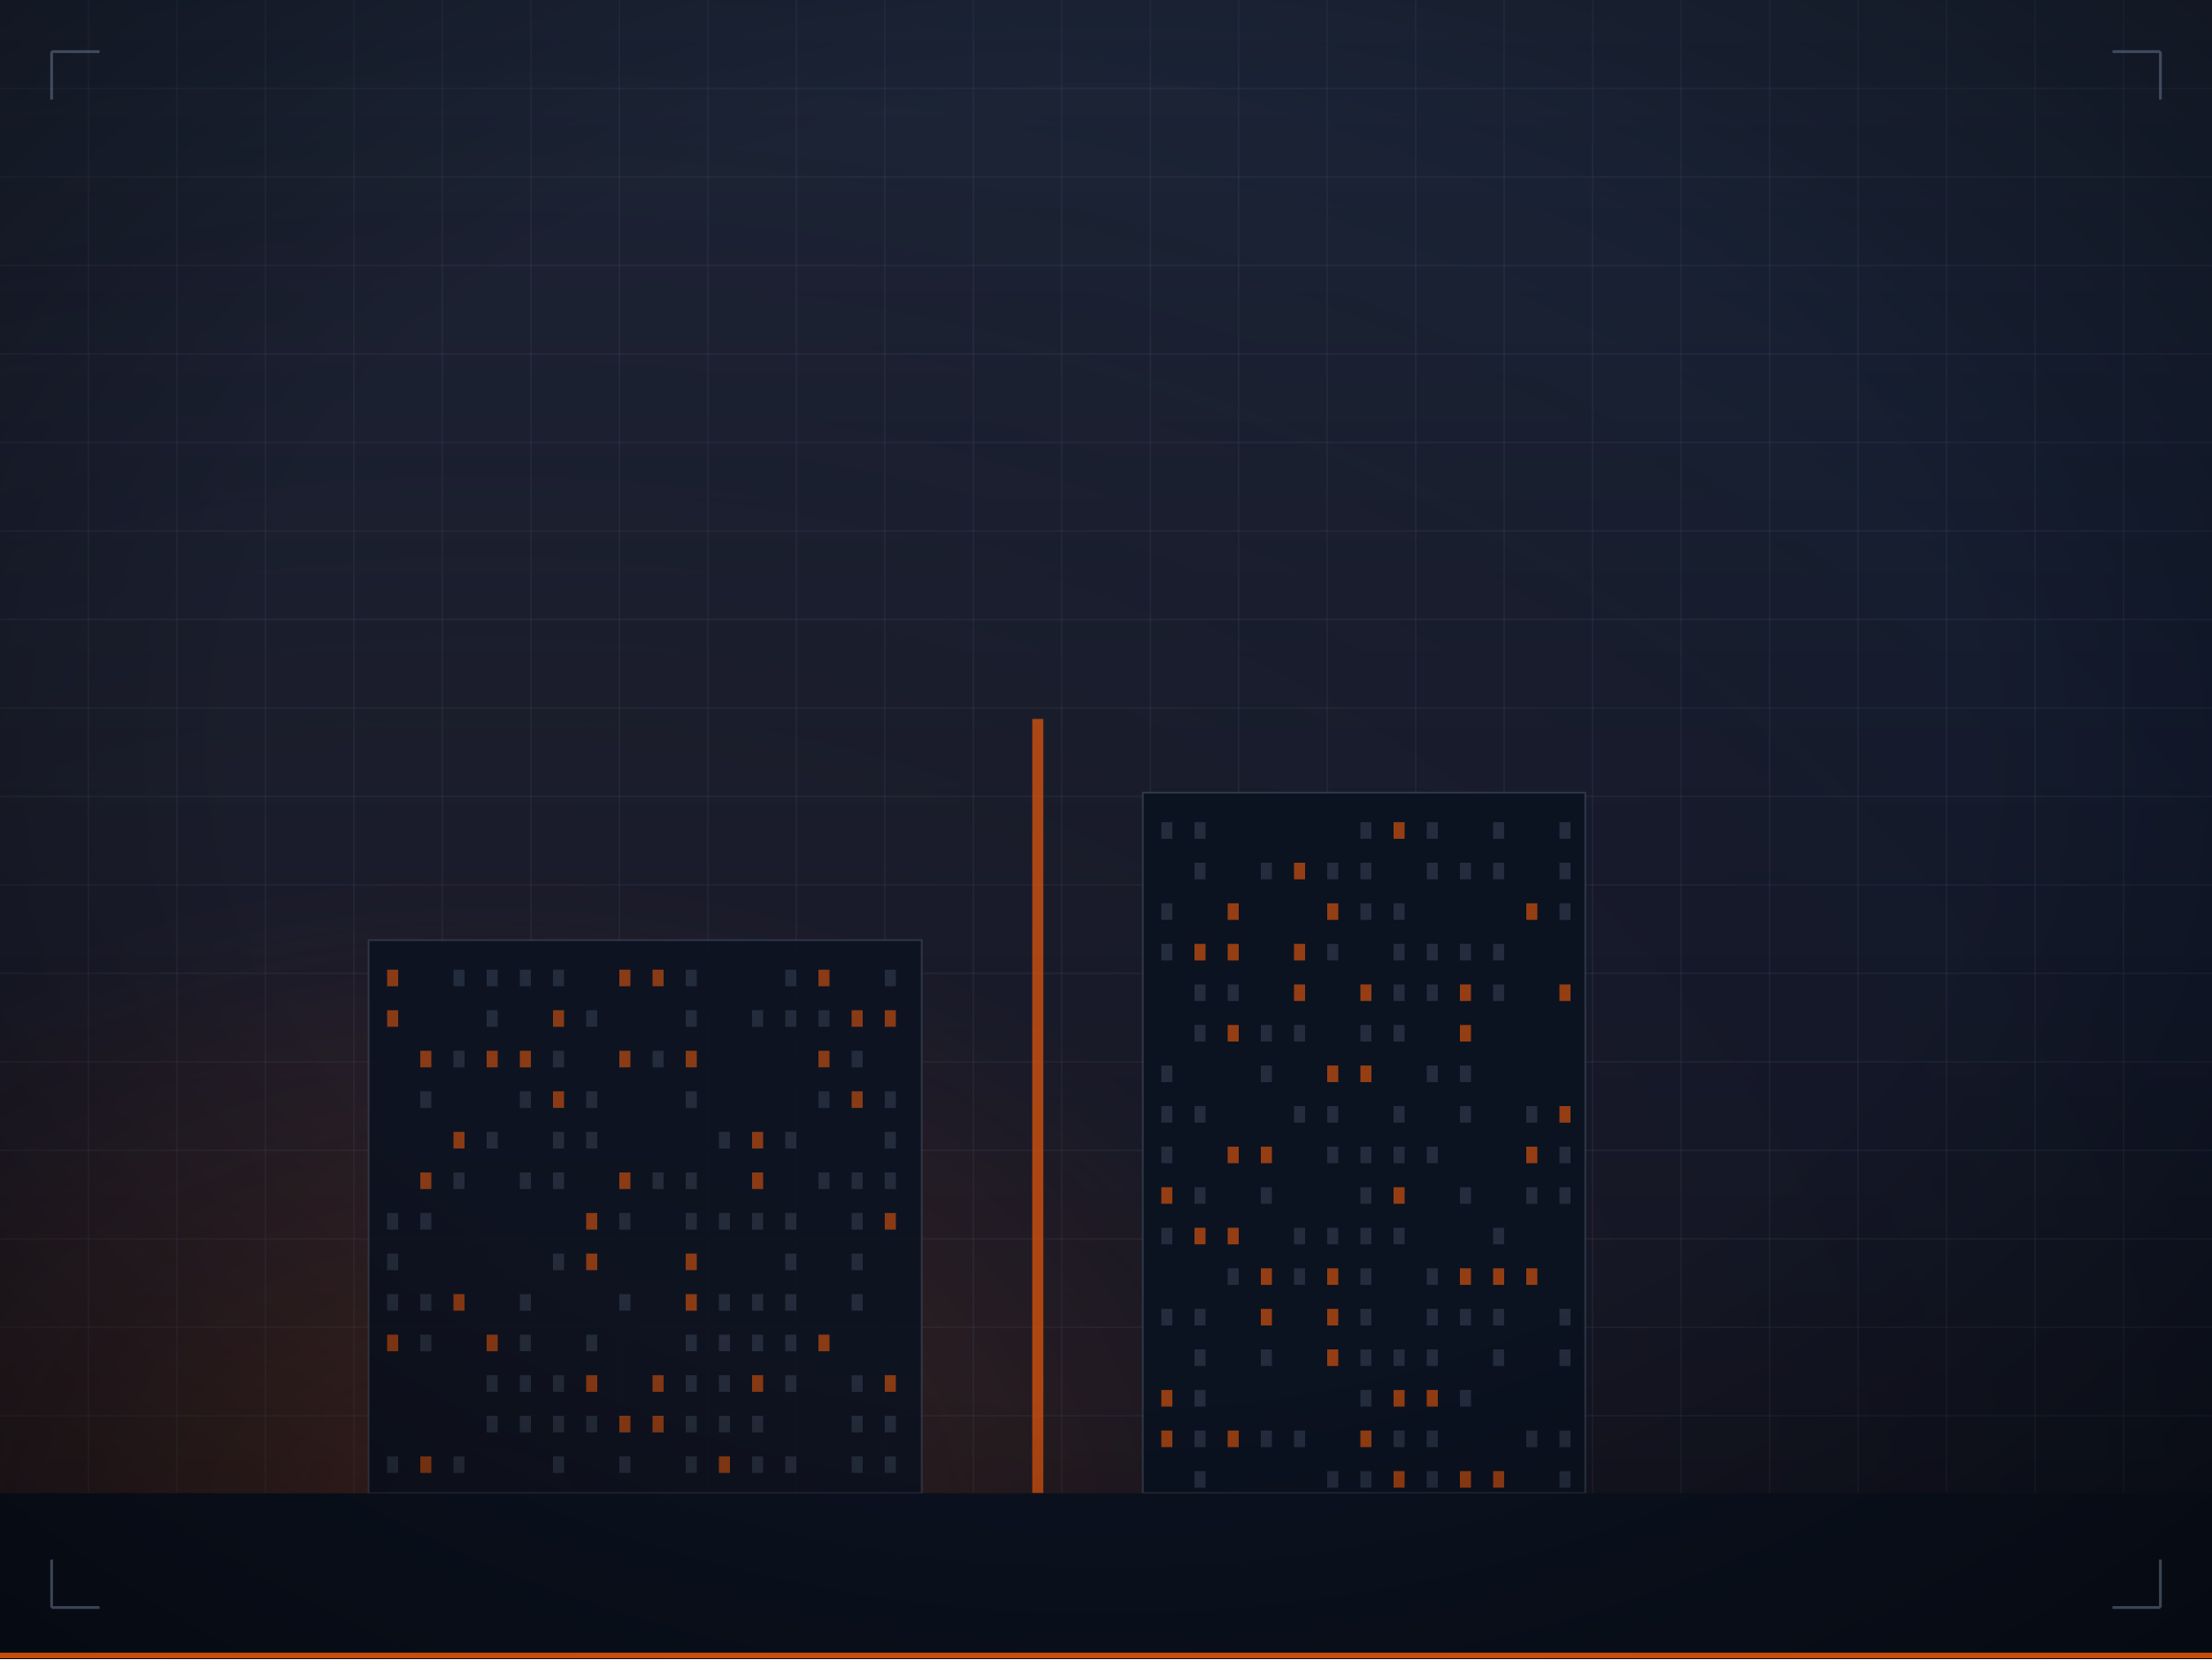
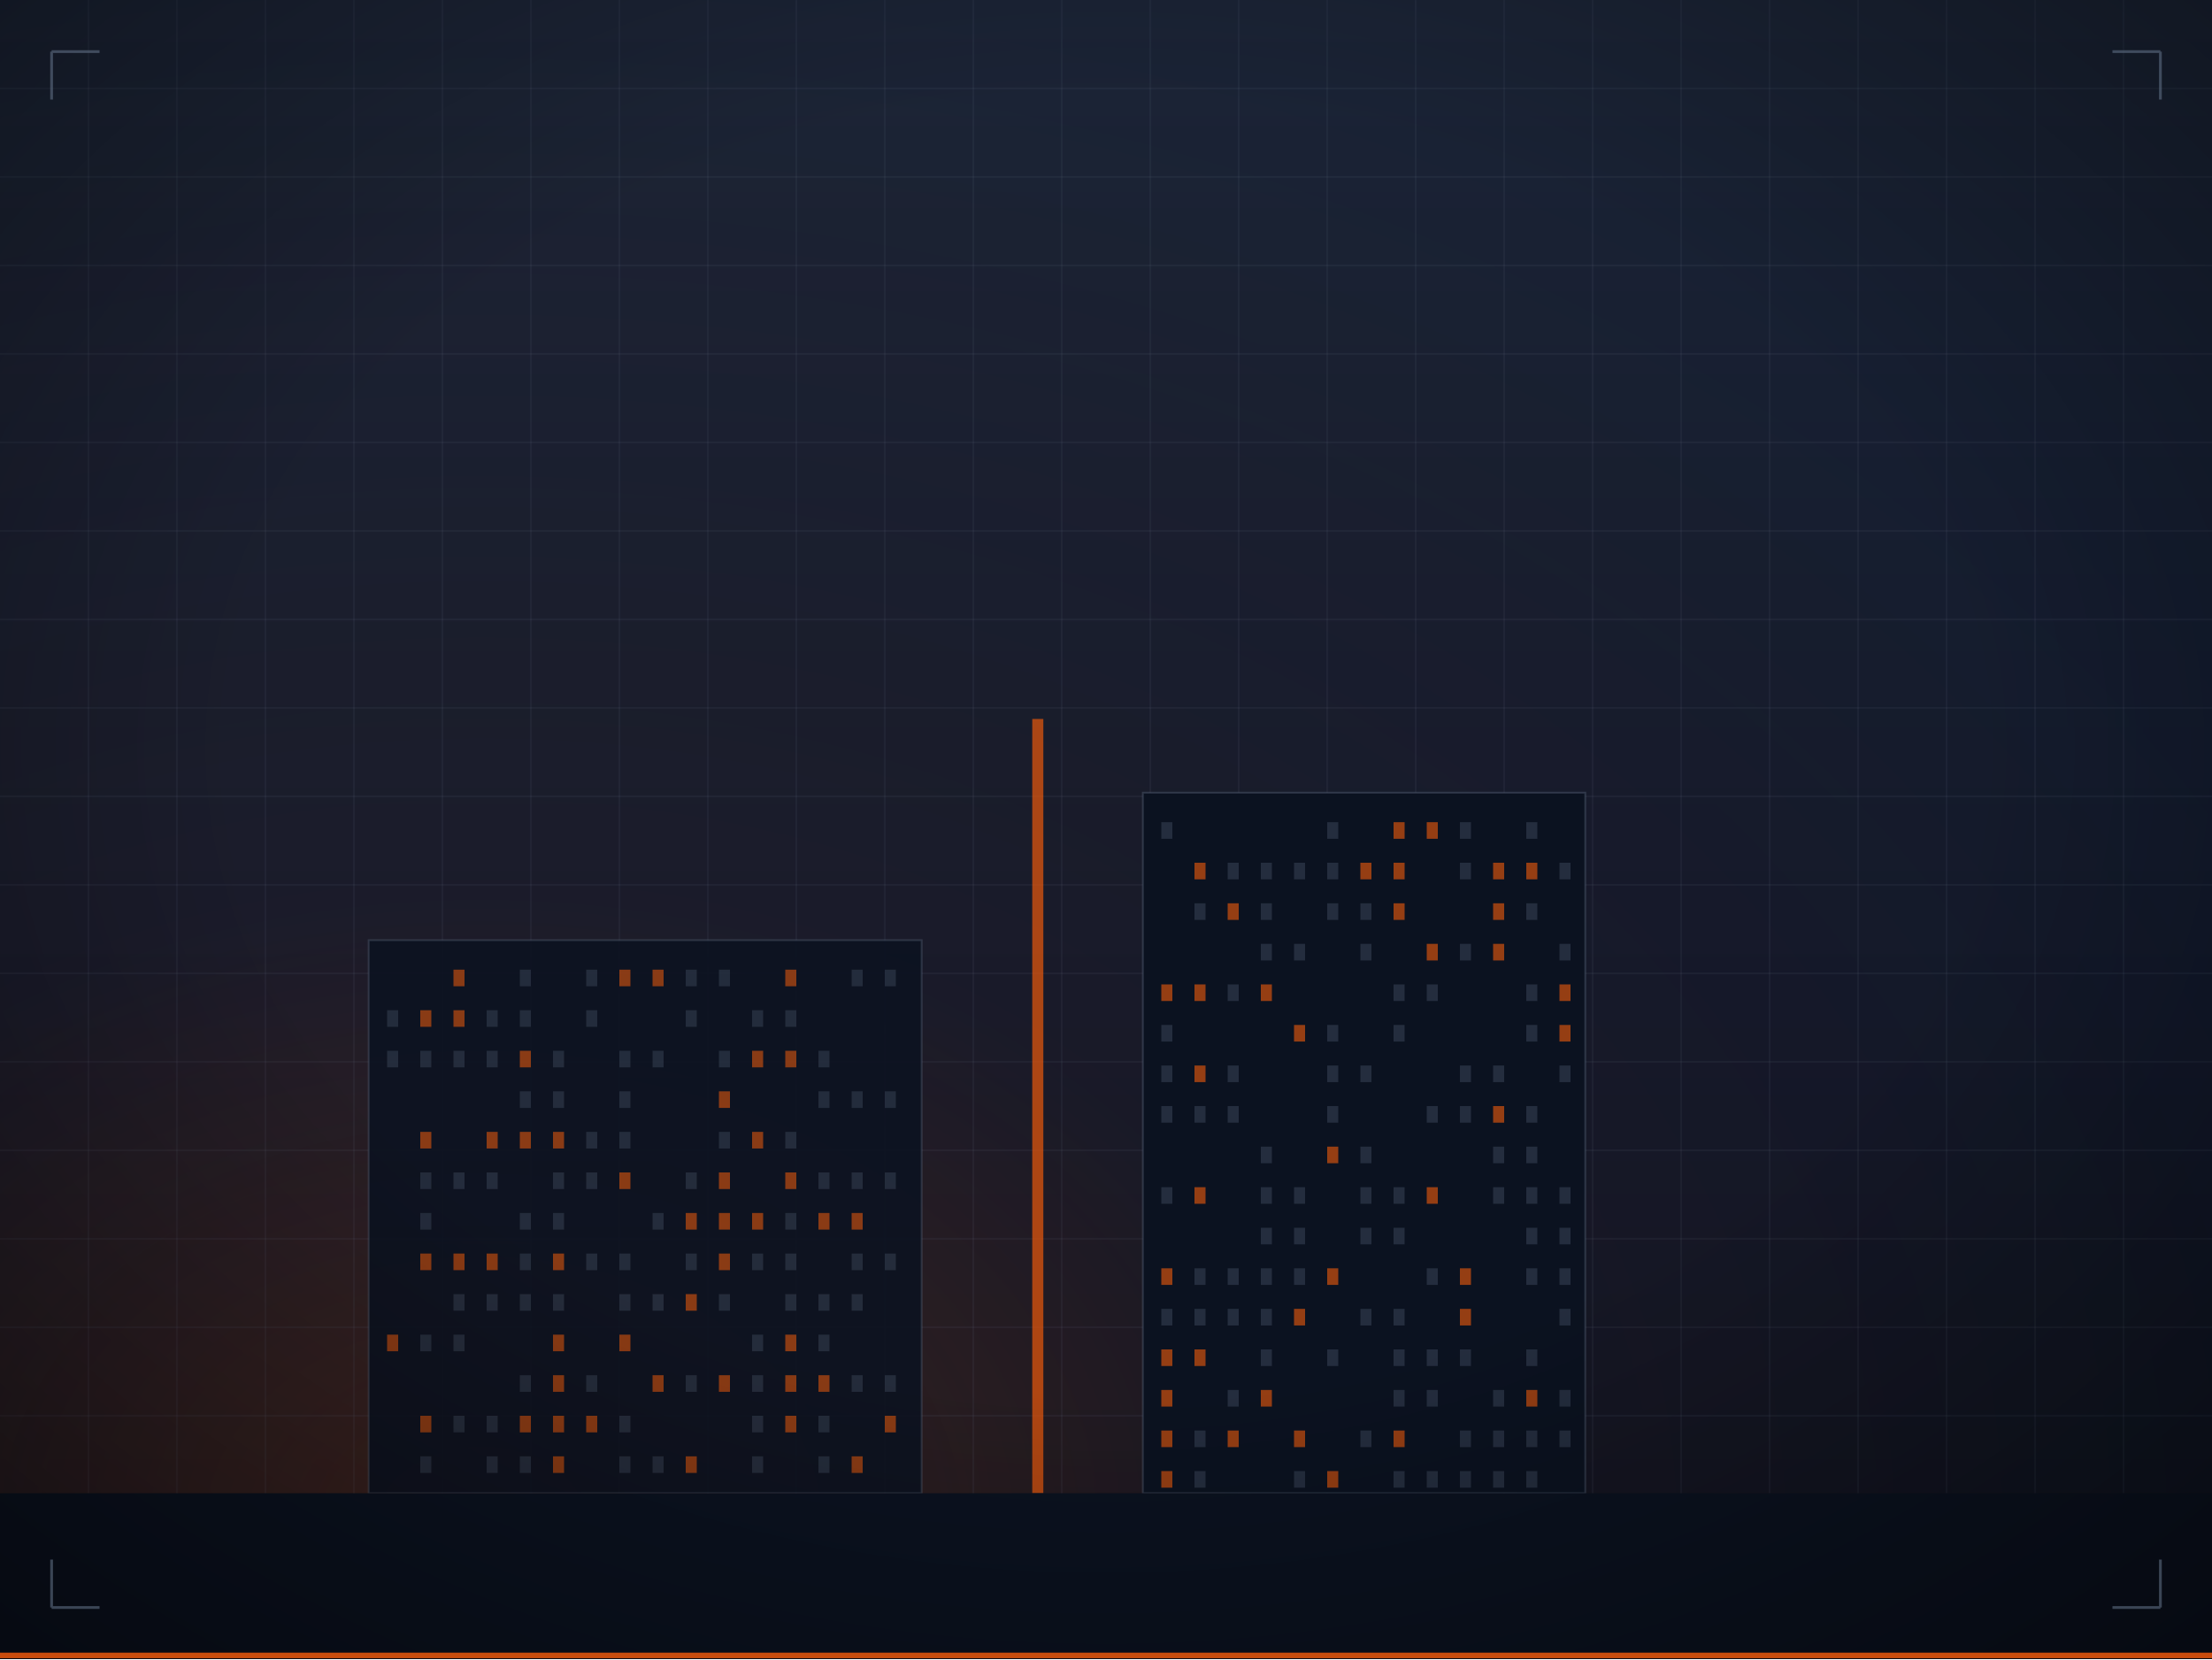
<svg xmlns="http://www.w3.org/2000/svg" width="1200" height="900" viewBox="0 0 1200 900" preserveAspectRatio="xMidYMid slice">
  <defs>
    <linearGradient id="skyt2" x1="0" y1="0" x2="0" y2="1">
      <stop offset="0" stop-color="#1B2436" />
      <stop offset="0.6" stop-color="#0F172A" />
      <stop offset="1" stop-color="#0B1220" />
    </linearGradient>
    <radialGradient id="glowt2" cx="0.22" cy="0.92" r="0.95">
      <stop offset="0" stop-color="#EA580C" stop-opacity="0.22" />
      <stop offset="0.4" stop-color="#EA580C" stop-opacity="0.05" />
      <stop offset="1" stop-color="#EA580C" stop-opacity="0" />
    </radialGradient>
    <radialGradient id="vigt2" cx="0.5" cy="0.45" r="0.78">
      <stop offset="0.5" stop-color="#000000" stop-opacity="0" />
      <stop offset="1" stop-color="#000000" stop-opacity="0.5" />
    </radialGradient>
  </defs>
  <rect width="1200" height="900" fill="url(#skyt2)" />
  <rect width="1200" height="900" fill="url(#glowt2)" />
  <g stroke="#64748B" stroke-opacity="0.1">
    <line x1="48" y1="0" x2="48" y2="900" />
    <line x1="96" y1="0" x2="96" y2="900" />
    <line x1="144" y1="0" x2="144" y2="900" />
    <line x1="192" y1="0" x2="192" y2="900" />
    <line x1="240" y1="0" x2="240" y2="900" />
    <line x1="288" y1="0" x2="288" y2="900" />
    <line x1="336" y1="0" x2="336" y2="900" />
    <line x1="384" y1="0" x2="384" y2="900" />
    <line x1="432" y1="0" x2="432" y2="900" />
    <line x1="480" y1="0" x2="480" y2="900" />
    <line x1="528" y1="0" x2="528" y2="900" />
    <line x1="576" y1="0" x2="576" y2="900" />
    <line x1="624" y1="0" x2="624" y2="900" />
    <line x1="672" y1="0" x2="672" y2="900" />
    <line x1="720" y1="0" x2="720" y2="900" />
    <line x1="768" y1="0" x2="768" y2="900" />
    <line x1="816" y1="0" x2="816" y2="900" />
    <line x1="864" y1="0" x2="864" y2="900" />
    <line x1="912" y1="0" x2="912" y2="900" />
    <line x1="960" y1="0" x2="960" y2="900" />
    <line x1="1008" y1="0" x2="1008" y2="900" />
    <line x1="1056" y1="0" x2="1056" y2="900" />
    <line x1="1104" y1="0" x2="1104" y2="900" />
    <line x1="1152" y1="0" x2="1152" y2="900" />
    <line x1="0" y1="48" x2="1200" y2="48" />
    <line x1="0" y1="96" x2="1200" y2="96" />
    <line x1="0" y1="144" x2="1200" y2="144" />
    <line x1="0" y1="192" x2="1200" y2="192" />
    <line x1="0" y1="240" x2="1200" y2="240" />
    <line x1="0" y1="288" x2="1200" y2="288" />
    <line x1="0" y1="336" x2="1200" y2="336" />
    <line x1="0" y1="384" x2="1200" y2="384" />
    <line x1="0" y1="432" x2="1200" y2="432" />
    <line x1="0" y1="480" x2="1200" y2="480" />
    <line x1="0" y1="528" x2="1200" y2="528" />
    <line x1="0" y1="576" x2="1200" y2="576" />
    <line x1="0" y1="624" x2="1200" y2="624" />
    <line x1="0" y1="672" x2="1200" y2="672" />
    <line x1="0" y1="720" x2="1200" y2="720" />
    <line x1="0" y1="768" x2="1200" y2="768" />
    <line x1="0" y1="816" x2="1200" y2="816" />
    <line x1="0" y1="864" x2="1200" y2="864" />
  </g>
  <g opacity="0.9">
    <rect x="200" y="510" width="300" height="300" fill="#0B1220" stroke="#64748B" stroke-opacity="0.35" />
-     <rect x="210" y="526" width="6" height="9" fill="#EA580C" opacity="0.62" />
-     <rect x="246" y="526" width="6" height="9" fill="#64748B" opacity="0.28" />
-     <rect x="264" y="526" width="6" height="9" fill="#64748B" opacity="0.28" />
+     <rect x="246" y="526" width="6" height="9" fill="#EA580C" opacity="0.62" />
    <rect x="282" y="526" width="6" height="9" fill="#64748B" opacity="0.28" />
-     <rect x="300" y="526" width="6" height="9" fill="#64748B" opacity="0.28" />
+     <rect x="318" y="526" width="6" height="9" fill="#64748B" opacity="0.28" />
    <rect x="336" y="526" width="6" height="9" fill="#EA580C" opacity="0.62" />
    <rect x="354" y="526" width="6" height="9" fill="#EA580C" opacity="0.62" />
    <rect x="372" y="526" width="6" height="9" fill="#64748B" opacity="0.28" />
-     <rect x="426" y="526" width="6" height="9" fill="#64748B" opacity="0.28" />
-     <rect x="444" y="526" width="6" height="9" fill="#EA580C" opacity="0.62" />
+     <rect x="390" y="526" width="6" height="9" fill="#64748B" opacity="0.28" />
+     <rect x="426" y="526" width="6" height="9" fill="#EA580C" opacity="0.62" />
+     <rect x="462" y="526" width="6" height="9" fill="#64748B" opacity="0.28" />
    <rect x="480" y="526" width="6" height="9" fill="#64748B" opacity="0.28" />
-     <rect x="210" y="548" width="6" height="9" fill="#EA580C" opacity="0.62" />
+     <rect x="210" y="548" width="6" height="9" fill="#64748B" opacity="0.28" />
+     <rect x="228" y="548" width="6" height="9" fill="#EA580C" opacity="0.62" />
+     <rect x="246" y="548" width="6" height="9" fill="#EA580C" opacity="0.62" />
    <rect x="264" y="548" width="6" height="9" fill="#64748B" opacity="0.28" />
-     <rect x="300" y="548" width="6" height="9" fill="#EA580C" opacity="0.62" />
+     <rect x="282" y="548" width="6" height="9" fill="#64748B" opacity="0.28" />
    <rect x="318" y="548" width="6" height="9" fill="#64748B" opacity="0.28" />
    <rect x="372" y="548" width="6" height="9" fill="#64748B" opacity="0.28" />
    <rect x="408" y="548" width="6" height="9" fill="#64748B" opacity="0.28" />
    <rect x="426" y="548" width="6" height="9" fill="#64748B" opacity="0.28" />
-     <rect x="444" y="548" width="6" height="9" fill="#64748B" opacity="0.28" />
-     <rect x="462" y="548" width="6" height="9" fill="#EA580C" opacity="0.62" />
-     <rect x="480" y="548" width="6" height="9" fill="#EA580C" opacity="0.62" />
-     <rect x="228" y="570" width="6" height="9" fill="#EA580C" opacity="0.62" />
+     <rect x="210" y="570" width="6" height="9" fill="#64748B" opacity="0.28" />
+     <rect x="228" y="570" width="6" height="9" fill="#64748B" opacity="0.28" />
    <rect x="246" y="570" width="6" height="9" fill="#64748B" opacity="0.28" />
-     <rect x="264" y="570" width="6" height="9" fill="#EA580C" opacity="0.62" />
+     <rect x="264" y="570" width="6" height="9" fill="#64748B" opacity="0.28" />
    <rect x="282" y="570" width="6" height="9" fill="#EA580C" opacity="0.62" />
    <rect x="300" y="570" width="6" height="9" fill="#64748B" opacity="0.28" />
-     <rect x="336" y="570" width="6" height="9" fill="#EA580C" opacity="0.62" />
+     <rect x="336" y="570" width="6" height="9" fill="#64748B" opacity="0.28" />
    <rect x="354" y="570" width="6" height="9" fill="#64748B" opacity="0.28" />
-     <rect x="372" y="570" width="6" height="9" fill="#EA580C" opacity="0.62" />
-     <rect x="444" y="570" width="6" height="9" fill="#EA580C" opacity="0.62" />
-     <rect x="462" y="570" width="6" height="9" fill="#64748B" opacity="0.28" />
-     <rect x="228" y="592" width="6" height="9" fill="#64748B" opacity="0.28" />
+     <rect x="390" y="570" width="6" height="9" fill="#64748B" opacity="0.28" />
+     <rect x="408" y="570" width="6" height="9" fill="#EA580C" opacity="0.62" />
+     <rect x="426" y="570" width="6" height="9" fill="#EA580C" opacity="0.62" />
+     <rect x="444" y="570" width="6" height="9" fill="#64748B" opacity="0.28" />
    <rect x="282" y="592" width="6" height="9" fill="#64748B" opacity="0.28" />
-     <rect x="300" y="592" width="6" height="9" fill="#EA580C" opacity="0.62" />
-     <rect x="318" y="592" width="6" height="9" fill="#64748B" opacity="0.28" />
-     <rect x="372" y="592" width="6" height="9" fill="#64748B" opacity="0.28" />
+     <rect x="300" y="592" width="6" height="9" fill="#64748B" opacity="0.28" />
+     <rect x="336" y="592" width="6" height="9" fill="#64748B" opacity="0.28" />
+     <rect x="390" y="592" width="6" height="9" fill="#EA580C" opacity="0.62" />
    <rect x="444" y="592" width="6" height="9" fill="#64748B" opacity="0.28" />
-     <rect x="462" y="592" width="6" height="9" fill="#EA580C" opacity="0.62" />
+     <rect x="462" y="592" width="6" height="9" fill="#64748B" opacity="0.28" />
    <rect x="480" y="592" width="6" height="9" fill="#64748B" opacity="0.28" />
-     <rect x="246" y="614" width="6" height="9" fill="#EA580C" opacity="0.62" />
-     <rect x="264" y="614" width="6" height="9" fill="#64748B" opacity="0.28" />
-     <rect x="300" y="614" width="6" height="9" fill="#64748B" opacity="0.28" />
+     <rect x="228" y="614" width="6" height="9" fill="#EA580C" opacity="0.62" />
+     <rect x="264" y="614" width="6" height="9" fill="#EA580C" opacity="0.62" />
+     <rect x="282" y="614" width="6" height="9" fill="#EA580C" opacity="0.62" />
+     <rect x="300" y="614" width="6" height="9" fill="#EA580C" opacity="0.62" />
    <rect x="318" y="614" width="6" height="9" fill="#64748B" opacity="0.28" />
+     <rect x="336" y="614" width="6" height="9" fill="#64748B" opacity="0.28" />
    <rect x="390" y="614" width="6" height="9" fill="#64748B" opacity="0.28" />
    <rect x="408" y="614" width="6" height="9" fill="#EA580C" opacity="0.62" />
    <rect x="426" y="614" width="6" height="9" fill="#64748B" opacity="0.28" />
-     <rect x="480" y="614" width="6" height="9" fill="#64748B" opacity="0.28" />
-     <rect x="228" y="636" width="6" height="9" fill="#EA580C" opacity="0.62" />
+     <rect x="228" y="636" width="6" height="9" fill="#64748B" opacity="0.28" />
    <rect x="246" y="636" width="6" height="9" fill="#64748B" opacity="0.28" />
-     <rect x="282" y="636" width="6" height="9" fill="#64748B" opacity="0.28" />
+     <rect x="264" y="636" width="6" height="9" fill="#64748B" opacity="0.28" />
    <rect x="300" y="636" width="6" height="9" fill="#64748B" opacity="0.28" />
+     <rect x="318" y="636" width="6" height="9" fill="#64748B" opacity="0.28" />
    <rect x="336" y="636" width="6" height="9" fill="#EA580C" opacity="0.62" />
-     <rect x="354" y="636" width="6" height="9" fill="#64748B" opacity="0.28" />
    <rect x="372" y="636" width="6" height="9" fill="#64748B" opacity="0.28" />
-     <rect x="408" y="636" width="6" height="9" fill="#EA580C" opacity="0.62" />
+     <rect x="390" y="636" width="6" height="9" fill="#EA580C" opacity="0.62" />
+     <rect x="426" y="636" width="6" height="9" fill="#EA580C" opacity="0.62" />
    <rect x="444" y="636" width="6" height="9" fill="#64748B" opacity="0.28" />
    <rect x="462" y="636" width="6" height="9" fill="#64748B" opacity="0.28" />
    <rect x="480" y="636" width="6" height="9" fill="#64748B" opacity="0.28" />
-     <rect x="210" y="658" width="6" height="9" fill="#64748B" opacity="0.28" />
    <rect x="228" y="658" width="6" height="9" fill="#64748B" opacity="0.28" />
-     <rect x="318" y="658" width="6" height="9" fill="#EA580C" opacity="0.62" />
-     <rect x="336" y="658" width="6" height="9" fill="#64748B" opacity="0.28" />
-     <rect x="372" y="658" width="6" height="9" fill="#64748B" opacity="0.28" />
-     <rect x="390" y="658" width="6" height="9" fill="#64748B" opacity="0.28" />
-     <rect x="408" y="658" width="6" height="9" fill="#64748B" opacity="0.28" />
+     <rect x="282" y="658" width="6" height="9" fill="#64748B" opacity="0.28" />
+     <rect x="300" y="658" width="6" height="9" fill="#64748B" opacity="0.28" />
+     <rect x="354" y="658" width="6" height="9" fill="#64748B" opacity="0.28" />
+     <rect x="372" y="658" width="6" height="9" fill="#EA580C" opacity="0.62" />
+     <rect x="390" y="658" width="6" height="9" fill="#EA580C" opacity="0.62" />
+     <rect x="408" y="658" width="6" height="9" fill="#EA580C" opacity="0.62" />
    <rect x="426" y="658" width="6" height="9" fill="#64748B" opacity="0.28" />
-     <rect x="462" y="658" width="6" height="9" fill="#64748B" opacity="0.28" />
-     <rect x="480" y="658" width="6" height="9" fill="#EA580C" opacity="0.62" />
-     <rect x="210" y="680" width="6" height="9" fill="#64748B" opacity="0.28" />
-     <rect x="300" y="680" width="6" height="9" fill="#64748B" opacity="0.28" />
-     <rect x="318" y="680" width="6" height="9" fill="#EA580C" opacity="0.62" />
-     <rect x="372" y="680" width="6" height="9" fill="#EA580C" opacity="0.62" />
+     <rect x="444" y="658" width="6" height="9" fill="#EA580C" opacity="0.62" />
+     <rect x="462" y="658" width="6" height="9" fill="#EA580C" opacity="0.62" />
+     <rect x="228" y="680" width="6" height="9" fill="#EA580C" opacity="0.62" />
+     <rect x="246" y="680" width="6" height="9" fill="#EA580C" opacity="0.62" />
+     <rect x="264" y="680" width="6" height="9" fill="#EA580C" opacity="0.62" />
+     <rect x="282" y="680" width="6" height="9" fill="#64748B" opacity="0.28" />
+     <rect x="300" y="680" width="6" height="9" fill="#EA580C" opacity="0.62" />
+     <rect x="318" y="680" width="6" height="9" fill="#64748B" opacity="0.28" />
+     <rect x="336" y="680" width="6" height="9" fill="#64748B" opacity="0.28" />
+     <rect x="372" y="680" width="6" height="9" fill="#64748B" opacity="0.28" />
+     <rect x="390" y="680" width="6" height="9" fill="#EA580C" opacity="0.62" />
+     <rect x="408" y="680" width="6" height="9" fill="#64748B" opacity="0.28" />
    <rect x="426" y="680" width="6" height="9" fill="#64748B" opacity="0.28" />
    <rect x="462" y="680" width="6" height="9" fill="#64748B" opacity="0.28" />
-     <rect x="210" y="702" width="6" height="9" fill="#64748B" opacity="0.28" />
-     <rect x="228" y="702" width="6" height="9" fill="#64748B" opacity="0.28" />
-     <rect x="246" y="702" width="6" height="9" fill="#EA580C" opacity="0.62" />
+     <rect x="480" y="680" width="6" height="9" fill="#64748B" opacity="0.28" />
+     <rect x="246" y="702" width="6" height="9" fill="#64748B" opacity="0.28" />
+     <rect x="264" y="702" width="6" height="9" fill="#64748B" opacity="0.28" />
    <rect x="282" y="702" width="6" height="9" fill="#64748B" opacity="0.28" />
+     <rect x="300" y="702" width="6" height="9" fill="#64748B" opacity="0.28" />
    <rect x="336" y="702" width="6" height="9" fill="#64748B" opacity="0.28" />
+     <rect x="354" y="702" width="6" height="9" fill="#64748B" opacity="0.28" />
    <rect x="372" y="702" width="6" height="9" fill="#EA580C" opacity="0.62" />
    <rect x="390" y="702" width="6" height="9" fill="#64748B" opacity="0.28" />
-     <rect x="408" y="702" width="6" height="9" fill="#64748B" opacity="0.28" />
    <rect x="426" y="702" width="6" height="9" fill="#64748B" opacity="0.28" />
+     <rect x="444" y="702" width="6" height="9" fill="#64748B" opacity="0.28" />
    <rect x="462" y="702" width="6" height="9" fill="#64748B" opacity="0.28" />
    <rect x="210" y="724" width="6" height="9" fill="#EA580C" opacity="0.62" />
    <rect x="228" y="724" width="6" height="9" fill="#64748B" opacity="0.28" />
-     <rect x="264" y="724" width="6" height="9" fill="#EA580C" opacity="0.62" />
-     <rect x="282" y="724" width="6" height="9" fill="#64748B" opacity="0.28" />
-     <rect x="318" y="724" width="6" height="9" fill="#64748B" opacity="0.28" />
-     <rect x="372" y="724" width="6" height="9" fill="#64748B" opacity="0.28" />
-     <rect x="390" y="724" width="6" height="9" fill="#64748B" opacity="0.28" />
+     <rect x="246" y="724" width="6" height="9" fill="#64748B" opacity="0.28" />
+     <rect x="300" y="724" width="6" height="9" fill="#EA580C" opacity="0.62" />
+     <rect x="336" y="724" width="6" height="9" fill="#EA580C" opacity="0.62" />
    <rect x="408" y="724" width="6" height="9" fill="#64748B" opacity="0.28" />
-     <rect x="426" y="724" width="6" height="9" fill="#64748B" opacity="0.28" />
-     <rect x="444" y="724" width="6" height="9" fill="#EA580C" opacity="0.62" />
-     <rect x="264" y="746" width="6" height="9" fill="#64748B" opacity="0.28" />
+     <rect x="426" y="724" width="6" height="9" fill="#EA580C" opacity="0.62" />
+     <rect x="444" y="724" width="6" height="9" fill="#64748B" opacity="0.28" />
    <rect x="282" y="746" width="6" height="9" fill="#64748B" opacity="0.28" />
-     <rect x="300" y="746" width="6" height="9" fill="#64748B" opacity="0.28" />
-     <rect x="318" y="746" width="6" height="9" fill="#EA580C" opacity="0.62" />
+     <rect x="300" y="746" width="6" height="9" fill="#EA580C" opacity="0.62" />
+     <rect x="318" y="746" width="6" height="9" fill="#64748B" opacity="0.28" />
    <rect x="354" y="746" width="6" height="9" fill="#EA580C" opacity="0.62" />
    <rect x="372" y="746" width="6" height="9" fill="#64748B" opacity="0.28" />
-     <rect x="390" y="746" width="6" height="9" fill="#64748B" opacity="0.28" />
-     <rect x="408" y="746" width="6" height="9" fill="#EA580C" opacity="0.62" />
-     <rect x="426" y="746" width="6" height="9" fill="#64748B" opacity="0.28" />
+     <rect x="390" y="746" width="6" height="9" fill="#EA580C" opacity="0.62" />
+     <rect x="408" y="746" width="6" height="9" fill="#64748B" opacity="0.28" />
+     <rect x="426" y="746" width="6" height="9" fill="#EA580C" opacity="0.62" />
+     <rect x="444" y="746" width="6" height="9" fill="#EA580C" opacity="0.62" />
    <rect x="462" y="746" width="6" height="9" fill="#64748B" opacity="0.28" />
-     <rect x="480" y="746" width="6" height="9" fill="#EA580C" opacity="0.62" />
+     <rect x="480" y="746" width="6" height="9" fill="#64748B" opacity="0.28" />
+     <rect x="228" y="768" width="6" height="9" fill="#EA580C" opacity="0.62" />
+     <rect x="246" y="768" width="6" height="9" fill="#64748B" opacity="0.28" />
    <rect x="264" y="768" width="6" height="9" fill="#64748B" opacity="0.28" />
-     <rect x="282" y="768" width="6" height="9" fill="#64748B" opacity="0.28" />
-     <rect x="300" y="768" width="6" height="9" fill="#64748B" opacity="0.28" />
-     <rect x="318" y="768" width="6" height="9" fill="#64748B" opacity="0.28" />
-     <rect x="336" y="768" width="6" height="9" fill="#EA580C" opacity="0.62" />
-     <rect x="354" y="768" width="6" height="9" fill="#EA580C" opacity="0.62" />
-     <rect x="372" y="768" width="6" height="9" fill="#64748B" opacity="0.28" />
-     <rect x="390" y="768" width="6" height="9" fill="#64748B" opacity="0.28" />
+     <rect x="282" y="768" width="6" height="9" fill="#EA580C" opacity="0.62" />
+     <rect x="300" y="768" width="6" height="9" fill="#EA580C" opacity="0.62" />
+     <rect x="318" y="768" width="6" height="9" fill="#EA580C" opacity="0.62" />
+     <rect x="336" y="768" width="6" height="9" fill="#64748B" opacity="0.28" />
    <rect x="408" y="768" width="6" height="9" fill="#64748B" opacity="0.28" />
-     <rect x="462" y="768" width="6" height="9" fill="#64748B" opacity="0.28" />
-     <rect x="480" y="768" width="6" height="9" fill="#64748B" opacity="0.28" />
-     <rect x="210" y="790" width="6" height="9" fill="#64748B" opacity="0.28" />
-     <rect x="228" y="790" width="6" height="9" fill="#EA580C" opacity="0.62" />
-     <rect x="246" y="790" width="6" height="9" fill="#64748B" opacity="0.28" />
-     <rect x="300" y="790" width="6" height="9" fill="#64748B" opacity="0.28" />
+     <rect x="426" y="768" width="6" height="9" fill="#EA580C" opacity="0.62" />
+     <rect x="444" y="768" width="6" height="9" fill="#64748B" opacity="0.28" />
+     <rect x="480" y="768" width="6" height="9" fill="#EA580C" opacity="0.62" />
+     <rect x="228" y="790" width="6" height="9" fill="#64748B" opacity="0.28" />
+     <rect x="264" y="790" width="6" height="9" fill="#64748B" opacity="0.28" />
+     <rect x="282" y="790" width="6" height="9" fill="#64748B" opacity="0.28" />
+     <rect x="300" y="790" width="6" height="9" fill="#EA580C" opacity="0.62" />
    <rect x="336" y="790" width="6" height="9" fill="#64748B" opacity="0.28" />
-     <rect x="372" y="790" width="6" height="9" fill="#64748B" opacity="0.28" />
-     <rect x="390" y="790" width="6" height="9" fill="#EA580C" opacity="0.62" />
+     <rect x="354" y="790" width="6" height="9" fill="#64748B" opacity="0.28" />
+     <rect x="372" y="790" width="6" height="9" fill="#EA580C" opacity="0.62" />
    <rect x="408" y="790" width="6" height="9" fill="#64748B" opacity="0.28" />
-     <rect x="426" y="790" width="6" height="9" fill="#64748B" opacity="0.28" />
-     <rect x="462" y="790" width="6" height="9" fill="#64748B" opacity="0.28" />
-     <rect x="480" y="790" width="6" height="9" fill="#64748B" opacity="0.28" />
+     <rect x="444" y="790" width="6" height="9" fill="#64748B" opacity="0.28" />
+     <rect x="462" y="790" width="6" height="9" fill="#EA580C" opacity="0.62" />
  </g>
  <rect x="560" y="390" width="6" height="420" fill="#EA580C" opacity="0.7" />
  <g opacity="1">
    <rect x="620" y="430" width="240" height="380" fill="#0B1220" stroke="#64748B" stroke-opacity="0.35" />
    <rect x="630" y="446" width="6" height="9" fill="#64748B" opacity="0.28" />
-     <rect x="648" y="446" width="6" height="9" fill="#64748B" opacity="0.28" />
-     <rect x="738" y="446" width="6" height="9" fill="#64748B" opacity="0.28" />
+     <rect x="720" y="446" width="6" height="9" fill="#64748B" opacity="0.28" />
    <rect x="756" y="446" width="6" height="9" fill="#EA580C" opacity="0.62" />
-     <rect x="774" y="446" width="6" height="9" fill="#64748B" opacity="0.28" />
-     <rect x="810" y="446" width="6" height="9" fill="#64748B" opacity="0.28" />
-     <rect x="846" y="446" width="6" height="9" fill="#64748B" opacity="0.28" />
-     <rect x="648" y="468" width="6" height="9" fill="#64748B" opacity="0.28" />
+     <rect x="774" y="446" width="6" height="9" fill="#EA580C" opacity="0.62" />
+     <rect x="792" y="446" width="6" height="9" fill="#64748B" opacity="0.28" />
+     <rect x="828" y="446" width="6" height="9" fill="#64748B" opacity="0.28" />
+     <rect x="648" y="468" width="6" height="9" fill="#EA580C" opacity="0.62" />
+     <rect x="666" y="468" width="6" height="9" fill="#64748B" opacity="0.28" />
    <rect x="684" y="468" width="6" height="9" fill="#64748B" opacity="0.28" />
-     <rect x="702" y="468" width="6" height="9" fill="#EA580C" opacity="0.62" />
+     <rect x="702" y="468" width="6" height="9" fill="#64748B" opacity="0.28" />
    <rect x="720" y="468" width="6" height="9" fill="#64748B" opacity="0.28" />
-     <rect x="738" y="468" width="6" height="9" fill="#64748B" opacity="0.28" />
-     <rect x="774" y="468" width="6" height="9" fill="#64748B" opacity="0.28" />
+     <rect x="738" y="468" width="6" height="9" fill="#EA580C" opacity="0.62" />
+     <rect x="756" y="468" width="6" height="9" fill="#EA580C" opacity="0.62" />
    <rect x="792" y="468" width="6" height="9" fill="#64748B" opacity="0.28" />
-     <rect x="810" y="468" width="6" height="9" fill="#64748B" opacity="0.28" />
+     <rect x="810" y="468" width="6" height="9" fill="#EA580C" opacity="0.62" />
+     <rect x="828" y="468" width="6" height="9" fill="#EA580C" opacity="0.62" />
    <rect x="846" y="468" width="6" height="9" fill="#64748B" opacity="0.28" />
-     <rect x="630" y="490" width="6" height="9" fill="#64748B" opacity="0.28" />
+     <rect x="648" y="490" width="6" height="9" fill="#64748B" opacity="0.28" />
    <rect x="666" y="490" width="6" height="9" fill="#EA580C" opacity="0.62" />
-     <rect x="720" y="490" width="6" height="9" fill="#EA580C" opacity="0.62" />
+     <rect x="684" y="490" width="6" height="9" fill="#64748B" opacity="0.28" />
+     <rect x="720" y="490" width="6" height="9" fill="#64748B" opacity="0.28" />
    <rect x="738" y="490" width="6" height="9" fill="#64748B" opacity="0.28" />
-     <rect x="756" y="490" width="6" height="9" fill="#64748B" opacity="0.28" />
-     <rect x="828" y="490" width="6" height="9" fill="#EA580C" opacity="0.62" />
-     <rect x="846" y="490" width="6" height="9" fill="#64748B" opacity="0.28" />
-     <rect x="630" y="512" width="6" height="9" fill="#64748B" opacity="0.28" />
-     <rect x="648" y="512" width="6" height="9" fill="#EA580C" opacity="0.62" />
-     <rect x="666" y="512" width="6" height="9" fill="#EA580C" opacity="0.62" />
-     <rect x="702" y="512" width="6" height="9" fill="#EA580C" opacity="0.62" />
-     <rect x="720" y="512" width="6" height="9" fill="#64748B" opacity="0.28" />
-     <rect x="756" y="512" width="6" height="9" fill="#64748B" opacity="0.28" />
-     <rect x="774" y="512" width="6" height="9" fill="#64748B" opacity="0.28" />
+     <rect x="756" y="490" width="6" height="9" fill="#EA580C" opacity="0.62" />
+     <rect x="810" y="490" width="6" height="9" fill="#EA580C" opacity="0.62" />
+     <rect x="828" y="490" width="6" height="9" fill="#64748B" opacity="0.28" />
+     <rect x="684" y="512" width="6" height="9" fill="#64748B" opacity="0.28" />
+     <rect x="702" y="512" width="6" height="9" fill="#64748B" opacity="0.28" />
+     <rect x="738" y="512" width="6" height="9" fill="#64748B" opacity="0.28" />
+     <rect x="774" y="512" width="6" height="9" fill="#EA580C" opacity="0.62" />
    <rect x="792" y="512" width="6" height="9" fill="#64748B" opacity="0.28" />
-     <rect x="810" y="512" width="6" height="9" fill="#64748B" opacity="0.28" />
-     <rect x="648" y="534" width="6" height="9" fill="#64748B" opacity="0.28" />
+     <rect x="810" y="512" width="6" height="9" fill="#EA580C" opacity="0.62" />
+     <rect x="846" y="512" width="6" height="9" fill="#64748B" opacity="0.28" />
+     <rect x="630" y="534" width="6" height="9" fill="#EA580C" opacity="0.62" />
+     <rect x="648" y="534" width="6" height="9" fill="#EA580C" opacity="0.62" />
    <rect x="666" y="534" width="6" height="9" fill="#64748B" opacity="0.28" />
-     <rect x="702" y="534" width="6" height="9" fill="#EA580C" opacity="0.62" />
-     <rect x="738" y="534" width="6" height="9" fill="#EA580C" opacity="0.62" />
+     <rect x="684" y="534" width="6" height="9" fill="#EA580C" opacity="0.62" />
    <rect x="756" y="534" width="6" height="9" fill="#64748B" opacity="0.28" />
    <rect x="774" y="534" width="6" height="9" fill="#64748B" opacity="0.28" />
-     <rect x="792" y="534" width="6" height="9" fill="#EA580C" opacity="0.62" />
-     <rect x="810" y="534" width="6" height="9" fill="#64748B" opacity="0.28" />
+     <rect x="828" y="534" width="6" height="9" fill="#64748B" opacity="0.28" />
    <rect x="846" y="534" width="6" height="9" fill="#EA580C" opacity="0.62" />
-     <rect x="648" y="556" width="6" height="9" fill="#64748B" opacity="0.28" />
-     <rect x="666" y="556" width="6" height="9" fill="#EA580C" opacity="0.62" />
-     <rect x="684" y="556" width="6" height="9" fill="#64748B" opacity="0.28" />
-     <rect x="702" y="556" width="6" height="9" fill="#64748B" opacity="0.28" />
-     <rect x="738" y="556" width="6" height="9" fill="#64748B" opacity="0.28" />
+     <rect x="630" y="556" width="6" height="9" fill="#64748B" opacity="0.28" />
+     <rect x="702" y="556" width="6" height="9" fill="#EA580C" opacity="0.62" />
+     <rect x="720" y="556" width="6" height="9" fill="#64748B" opacity="0.28" />
    <rect x="756" y="556" width="6" height="9" fill="#64748B" opacity="0.28" />
-     <rect x="792" y="556" width="6" height="9" fill="#EA580C" opacity="0.62" />
+     <rect x="828" y="556" width="6" height="9" fill="#64748B" opacity="0.28" />
+     <rect x="846" y="556" width="6" height="9" fill="#EA580C" opacity="0.62" />
    <rect x="630" y="578" width="6" height="9" fill="#64748B" opacity="0.28" />
-     <rect x="684" y="578" width="6" height="9" fill="#64748B" opacity="0.28" />
-     <rect x="720" y="578" width="6" height="9" fill="#EA580C" opacity="0.62" />
-     <rect x="738" y="578" width="6" height="9" fill="#EA580C" opacity="0.62" />
-     <rect x="774" y="578" width="6" height="9" fill="#64748B" opacity="0.28" />
+     <rect x="648" y="578" width="6" height="9" fill="#EA580C" opacity="0.62" />
+     <rect x="666" y="578" width="6" height="9" fill="#64748B" opacity="0.28" />
+     <rect x="720" y="578" width="6" height="9" fill="#64748B" opacity="0.28" />
+     <rect x="738" y="578" width="6" height="9" fill="#64748B" opacity="0.28" />
    <rect x="792" y="578" width="6" height="9" fill="#64748B" opacity="0.28" />
+     <rect x="810" y="578" width="6" height="9" fill="#64748B" opacity="0.28" />
+     <rect x="846" y="578" width="6" height="9" fill="#64748B" opacity="0.28" />
    <rect x="630" y="600" width="6" height="9" fill="#64748B" opacity="0.28" />
    <rect x="648" y="600" width="6" height="9" fill="#64748B" opacity="0.28" />
-     <rect x="702" y="600" width="6" height="9" fill="#64748B" opacity="0.28" />
+     <rect x="666" y="600" width="6" height="9" fill="#64748B" opacity="0.28" />
    <rect x="720" y="600" width="6" height="9" fill="#64748B" opacity="0.28" />
-     <rect x="756" y="600" width="6" height="9" fill="#64748B" opacity="0.28" />
+     <rect x="774" y="600" width="6" height="9" fill="#64748B" opacity="0.28" />
    <rect x="792" y="600" width="6" height="9" fill="#64748B" opacity="0.28" />
+     <rect x="810" y="600" width="6" height="9" fill="#EA580C" opacity="0.62" />
    <rect x="828" y="600" width="6" height="9" fill="#64748B" opacity="0.28" />
-     <rect x="846" y="600" width="6" height="9" fill="#EA580C" opacity="0.62" />
-     <rect x="630" y="622" width="6" height="9" fill="#64748B" opacity="0.28" />
-     <rect x="666" y="622" width="6" height="9" fill="#EA580C" opacity="0.62" />
-     <rect x="684" y="622" width="6" height="9" fill="#EA580C" opacity="0.62" />
-     <rect x="720" y="622" width="6" height="9" fill="#64748B" opacity="0.28" />
+     <rect x="684" y="622" width="6" height="9" fill="#64748B" opacity="0.28" />
+     <rect x="720" y="622" width="6" height="9" fill="#EA580C" opacity="0.62" />
    <rect x="738" y="622" width="6" height="9" fill="#64748B" opacity="0.28" />
-     <rect x="756" y="622" width="6" height="9" fill="#64748B" opacity="0.28" />
-     <rect x="774" y="622" width="6" height="9" fill="#64748B" opacity="0.28" />
-     <rect x="828" y="622" width="6" height="9" fill="#EA580C" opacity="0.62" />
-     <rect x="846" y="622" width="6" height="9" fill="#64748B" opacity="0.28" />
-     <rect x="630" y="644" width="6" height="9" fill="#EA580C" opacity="0.62" />
-     <rect x="648" y="644" width="6" height="9" fill="#64748B" opacity="0.28" />
+     <rect x="810" y="622" width="6" height="9" fill="#64748B" opacity="0.28" />
+     <rect x="828" y="622" width="6" height="9" fill="#64748B" opacity="0.28" />
+     <rect x="630" y="644" width="6" height="9" fill="#64748B" opacity="0.28" />
+     <rect x="648" y="644" width="6" height="9" fill="#EA580C" opacity="0.62" />
    <rect x="684" y="644" width="6" height="9" fill="#64748B" opacity="0.28" />
+     <rect x="702" y="644" width="6" height="9" fill="#64748B" opacity="0.28" />
    <rect x="738" y="644" width="6" height="9" fill="#64748B" opacity="0.28" />
-     <rect x="756" y="644" width="6" height="9" fill="#EA580C" opacity="0.62" />
-     <rect x="792" y="644" width="6" height="9" fill="#64748B" opacity="0.28" />
+     <rect x="756" y="644" width="6" height="9" fill="#64748B" opacity="0.28" />
+     <rect x="774" y="644" width="6" height="9" fill="#EA580C" opacity="0.62" />
+     <rect x="810" y="644" width="6" height="9" fill="#64748B" opacity="0.28" />
    <rect x="828" y="644" width="6" height="9" fill="#64748B" opacity="0.28" />
    <rect x="846" y="644" width="6" height="9" fill="#64748B" opacity="0.28" />
-     <rect x="630" y="666" width="6" height="9" fill="#64748B" opacity="0.28" />
-     <rect x="648" y="666" width="6" height="9" fill="#EA580C" opacity="0.62" />
-     <rect x="666" y="666" width="6" height="9" fill="#EA580C" opacity="0.62" />
+     <rect x="684" y="666" width="6" height="9" fill="#64748B" opacity="0.28" />
    <rect x="702" y="666" width="6" height="9" fill="#64748B" opacity="0.28" />
-     <rect x="720" y="666" width="6" height="9" fill="#64748B" opacity="0.28" />
    <rect x="738" y="666" width="6" height="9" fill="#64748B" opacity="0.28" />
    <rect x="756" y="666" width="6" height="9" fill="#64748B" opacity="0.28" />
-     <rect x="810" y="666" width="6" height="9" fill="#64748B" opacity="0.28" />
+     <rect x="828" y="666" width="6" height="9" fill="#64748B" opacity="0.28" />
+     <rect x="846" y="666" width="6" height="9" fill="#64748B" opacity="0.28" />
+     <rect x="630" y="688" width="6" height="9" fill="#EA580C" opacity="0.62" />
+     <rect x="648" y="688" width="6" height="9" fill="#64748B" opacity="0.28" />
    <rect x="666" y="688" width="6" height="9" fill="#64748B" opacity="0.28" />
-     <rect x="684" y="688" width="6" height="9" fill="#EA580C" opacity="0.62" />
+     <rect x="684" y="688" width="6" height="9" fill="#64748B" opacity="0.28" />
    <rect x="702" y="688" width="6" height="9" fill="#64748B" opacity="0.28" />
    <rect x="720" y="688" width="6" height="9" fill="#EA580C" opacity="0.62" />
-     <rect x="738" y="688" width="6" height="9" fill="#64748B" opacity="0.28" />
    <rect x="774" y="688" width="6" height="9" fill="#64748B" opacity="0.28" />
    <rect x="792" y="688" width="6" height="9" fill="#EA580C" opacity="0.62" />
-     <rect x="810" y="688" width="6" height="9" fill="#EA580C" opacity="0.62" />
-     <rect x="828" y="688" width="6" height="9" fill="#EA580C" opacity="0.62" />
+     <rect x="828" y="688" width="6" height="9" fill="#64748B" opacity="0.28" />
+     <rect x="846" y="688" width="6" height="9" fill="#64748B" opacity="0.28" />
    <rect x="630" y="710" width="6" height="9" fill="#64748B" opacity="0.28" />
    <rect x="648" y="710" width="6" height="9" fill="#64748B" opacity="0.28" />
-     <rect x="684" y="710" width="6" height="9" fill="#EA580C" opacity="0.62" />
-     <rect x="720" y="710" width="6" height="9" fill="#EA580C" opacity="0.62" />
+     <rect x="666" y="710" width="6" height="9" fill="#64748B" opacity="0.28" />
+     <rect x="684" y="710" width="6" height="9" fill="#64748B" opacity="0.28" />
+     <rect x="702" y="710" width="6" height="9" fill="#EA580C" opacity="0.62" />
    <rect x="738" y="710" width="6" height="9" fill="#64748B" opacity="0.28" />
-     <rect x="774" y="710" width="6" height="9" fill="#64748B" opacity="0.28" />
-     <rect x="792" y="710" width="6" height="9" fill="#64748B" opacity="0.28" />
-     <rect x="810" y="710" width="6" height="9" fill="#64748B" opacity="0.28" />
+     <rect x="756" y="710" width="6" height="9" fill="#64748B" opacity="0.28" />
+     <rect x="792" y="710" width="6" height="9" fill="#EA580C" opacity="0.62" />
    <rect x="846" y="710" width="6" height="9" fill="#64748B" opacity="0.28" />
-     <rect x="648" y="732" width="6" height="9" fill="#64748B" opacity="0.28" />
+     <rect x="630" y="732" width="6" height="9" fill="#EA580C" opacity="0.62" />
+     <rect x="648" y="732" width="6" height="9" fill="#EA580C" opacity="0.62" />
    <rect x="684" y="732" width="6" height="9" fill="#64748B" opacity="0.28" />
-     <rect x="720" y="732" width="6" height="9" fill="#EA580C" opacity="0.62" />
-     <rect x="738" y="732" width="6" height="9" fill="#64748B" opacity="0.28" />
+     <rect x="720" y="732" width="6" height="9" fill="#64748B" opacity="0.28" />
    <rect x="756" y="732" width="6" height="9" fill="#64748B" opacity="0.28" />
    <rect x="774" y="732" width="6" height="9" fill="#64748B" opacity="0.28" />
-     <rect x="810" y="732" width="6" height="9" fill="#64748B" opacity="0.28" />
-     <rect x="846" y="732" width="6" height="9" fill="#64748B" opacity="0.28" />
+     <rect x="792" y="732" width="6" height="9" fill="#64748B" opacity="0.28" />
+     <rect x="828" y="732" width="6" height="9" fill="#64748B" opacity="0.28" />
    <rect x="630" y="754" width="6" height="9" fill="#EA580C" opacity="0.62" />
-     <rect x="648" y="754" width="6" height="9" fill="#64748B" opacity="0.28" />
-     <rect x="738" y="754" width="6" height="9" fill="#64748B" opacity="0.28" />
-     <rect x="756" y="754" width="6" height="9" fill="#EA580C" opacity="0.62" />
-     <rect x="774" y="754" width="6" height="9" fill="#EA580C" opacity="0.62" />
-     <rect x="792" y="754" width="6" height="9" fill="#64748B" opacity="0.28" />
+     <rect x="666" y="754" width="6" height="9" fill="#64748B" opacity="0.28" />
+     <rect x="684" y="754" width="6" height="9" fill="#EA580C" opacity="0.62" />
+     <rect x="756" y="754" width="6" height="9" fill="#64748B" opacity="0.28" />
+     <rect x="774" y="754" width="6" height="9" fill="#64748B" opacity="0.28" />
+     <rect x="810" y="754" width="6" height="9" fill="#64748B" opacity="0.28" />
+     <rect x="828" y="754" width="6" height="9" fill="#EA580C" opacity="0.62" />
+     <rect x="846" y="754" width="6" height="9" fill="#64748B" opacity="0.28" />
    <rect x="630" y="776" width="6" height="9" fill="#EA580C" opacity="0.62" />
    <rect x="648" y="776" width="6" height="9" fill="#64748B" opacity="0.28" />
    <rect x="666" y="776" width="6" height="9" fill="#EA580C" opacity="0.62" />
-     <rect x="684" y="776" width="6" height="9" fill="#64748B" opacity="0.28" />
-     <rect x="702" y="776" width="6" height="9" fill="#64748B" opacity="0.28" />
-     <rect x="738" y="776" width="6" height="9" fill="#EA580C" opacity="0.62" />
-     <rect x="756" y="776" width="6" height="9" fill="#64748B" opacity="0.28" />
-     <rect x="774" y="776" width="6" height="9" fill="#64748B" opacity="0.28" />
+     <rect x="702" y="776" width="6" height="9" fill="#EA580C" opacity="0.62" />
+     <rect x="738" y="776" width="6" height="9" fill="#64748B" opacity="0.28" />
+     <rect x="756" y="776" width="6" height="9" fill="#EA580C" opacity="0.62" />
+     <rect x="792" y="776" width="6" height="9" fill="#64748B" opacity="0.28" />
+     <rect x="810" y="776" width="6" height="9" fill="#64748B" opacity="0.28" />
    <rect x="828" y="776" width="6" height="9" fill="#64748B" opacity="0.28" />
    <rect x="846" y="776" width="6" height="9" fill="#64748B" opacity="0.28" />
+     <rect x="630" y="798" width="6" height="9" fill="#EA580C" opacity="0.62" />
    <rect x="648" y="798" width="6" height="9" fill="#64748B" opacity="0.28" />
-     <rect x="720" y="798" width="6" height="9" fill="#64748B" opacity="0.28" />
-     <rect x="738" y="798" width="6" height="9" fill="#64748B" opacity="0.28" />
-     <rect x="756" y="798" width="6" height="9" fill="#EA580C" opacity="0.62" />
+     <rect x="702" y="798" width="6" height="9" fill="#64748B" opacity="0.28" />
+     <rect x="720" y="798" width="6" height="9" fill="#EA580C" opacity="0.62" />
+     <rect x="756" y="798" width="6" height="9" fill="#64748B" opacity="0.28" />
    <rect x="774" y="798" width="6" height="9" fill="#64748B" opacity="0.28" />
-     <rect x="792" y="798" width="6" height="9" fill="#EA580C" opacity="0.62" />
-     <rect x="810" y="798" width="6" height="9" fill="#EA580C" opacity="0.62" />
-     <rect x="846" y="798" width="6" height="9" fill="#64748B" opacity="0.28" />
+     <rect x="792" y="798" width="6" height="9" fill="#64748B" opacity="0.28" />
+     <rect x="810" y="798" width="6" height="9" fill="#64748B" opacity="0.28" />
+     <rect x="828" y="798" width="6" height="9" fill="#64748B" opacity="0.28" />
  </g>
  <rect x="0" y="810" width="1200" height="90" fill="#0B1220" />
  <rect width="1200" height="900" fill="url(#vigt2)" />
  <line x1="0" y1="898" x2="1200" y2="898" stroke="#EA580C" stroke-width="3" stroke-opacity="0.85" />
  <g stroke="#64748B" stroke-width="1.5" stroke-opacity="0.55">
    <path d="M28 28 h26 M28 28 v26" />
    <path d="M1172 28 h-26 M1172 28 v26" />
    <path d="M28 872 h26 M28 872 v-26" />
    <path d="M1172 872 h-26 M1172 872 v-26" />
  </g>
</svg>
